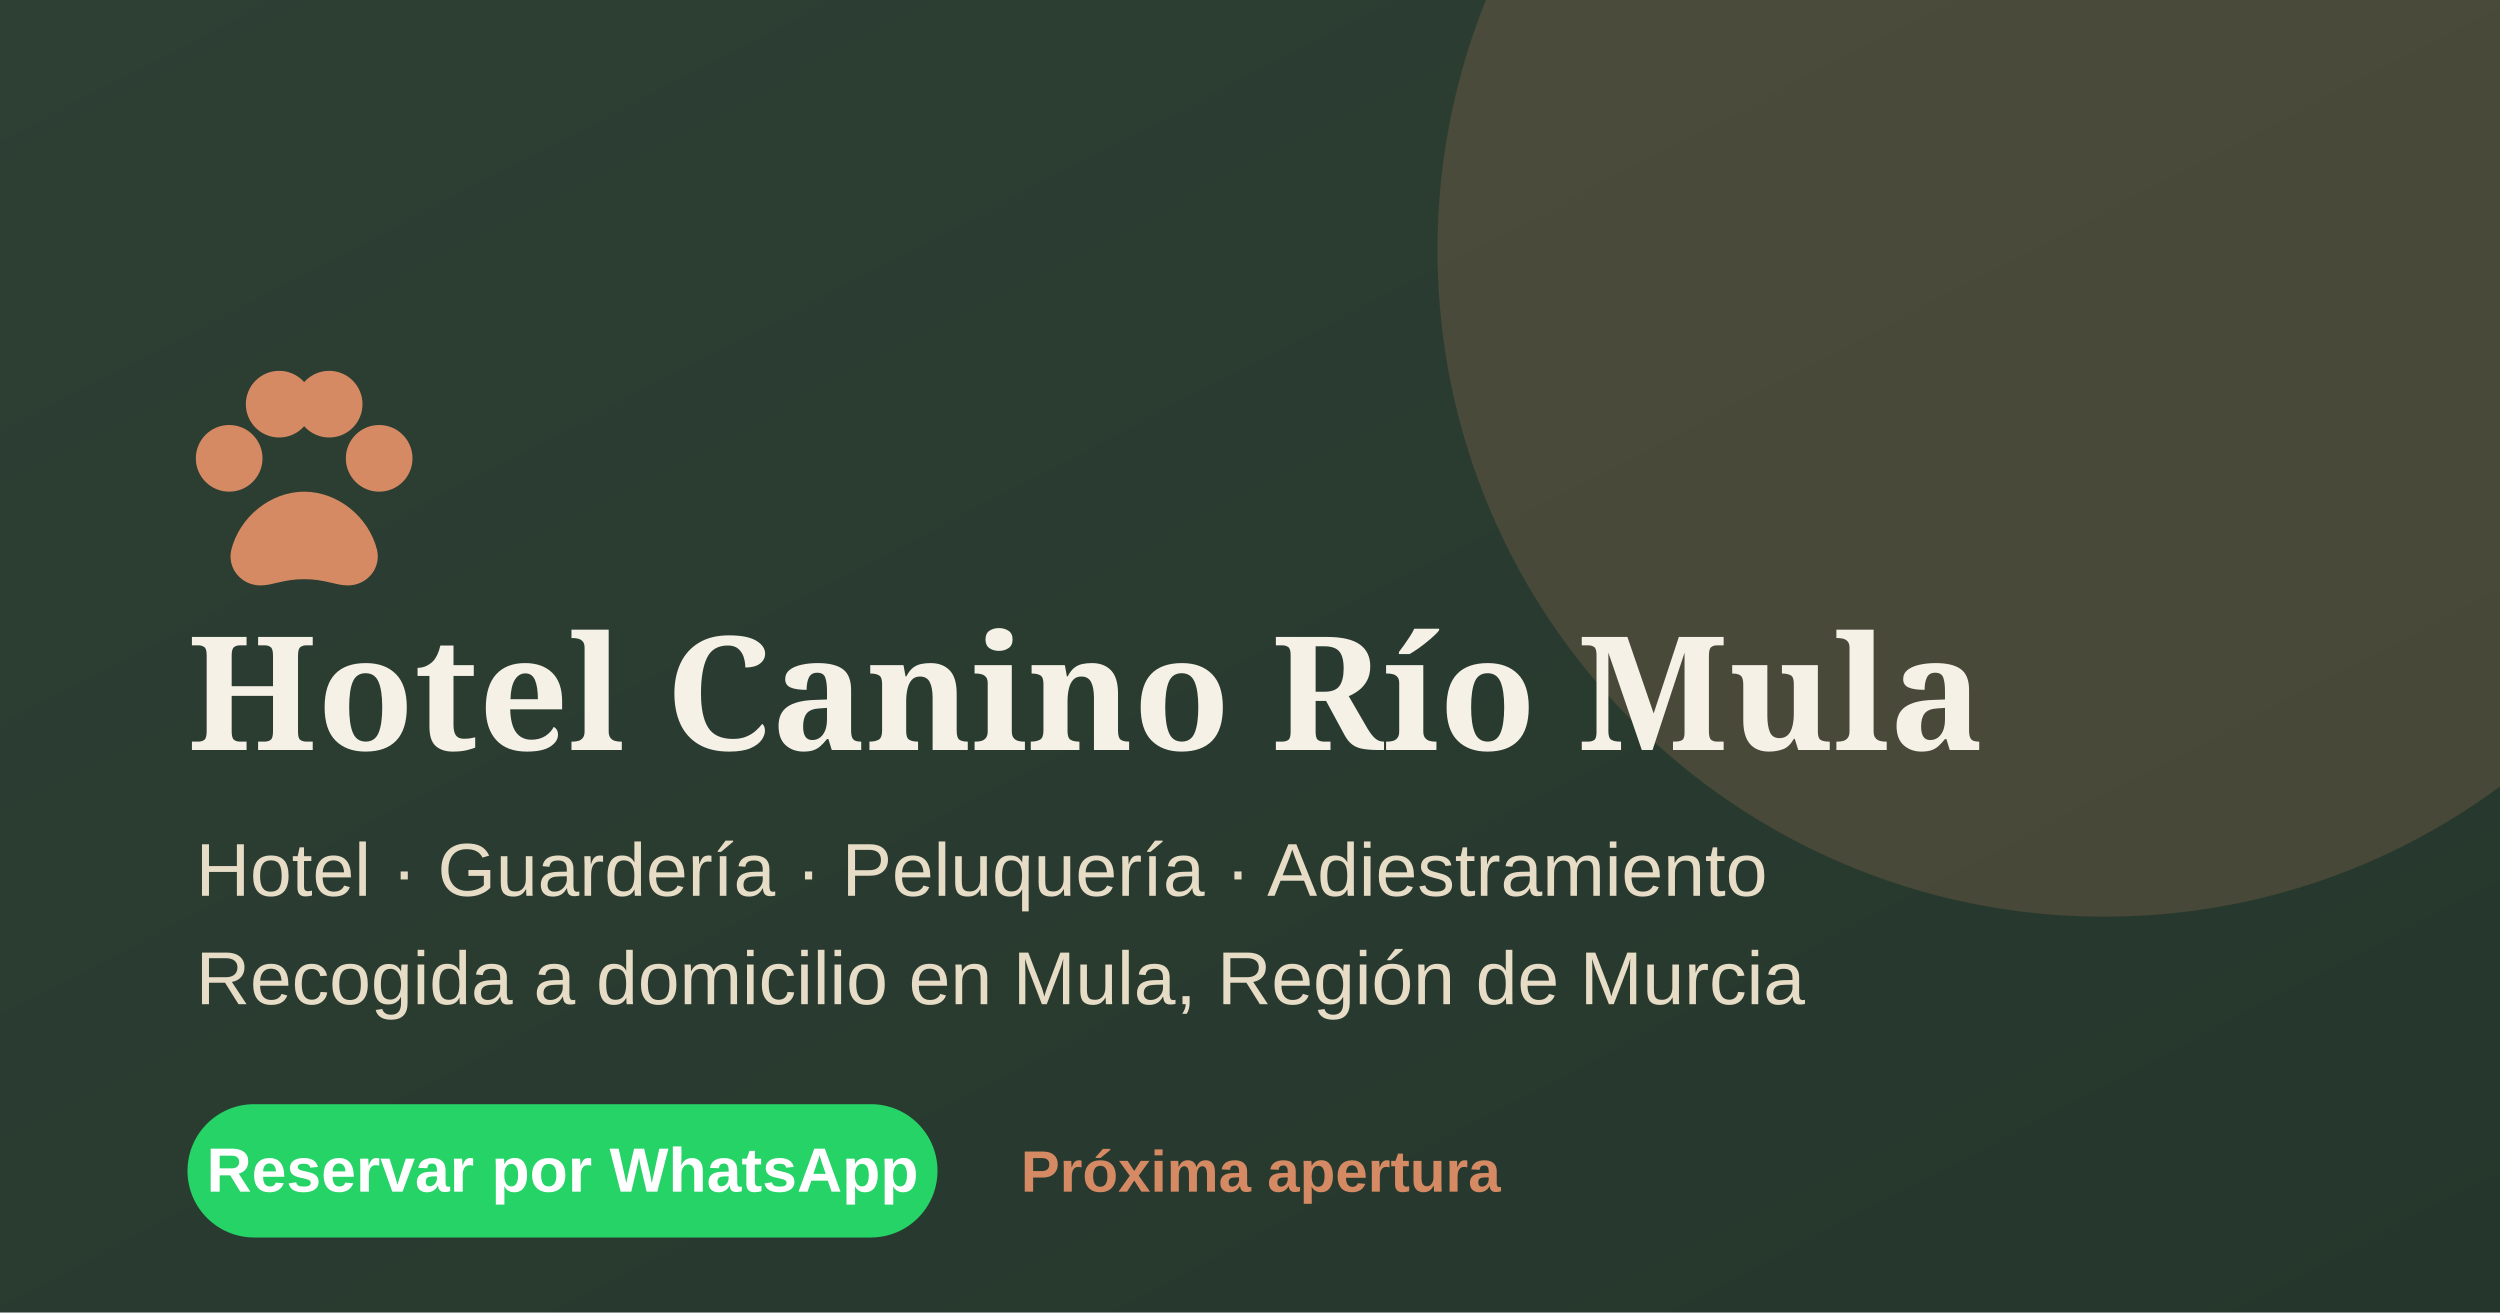
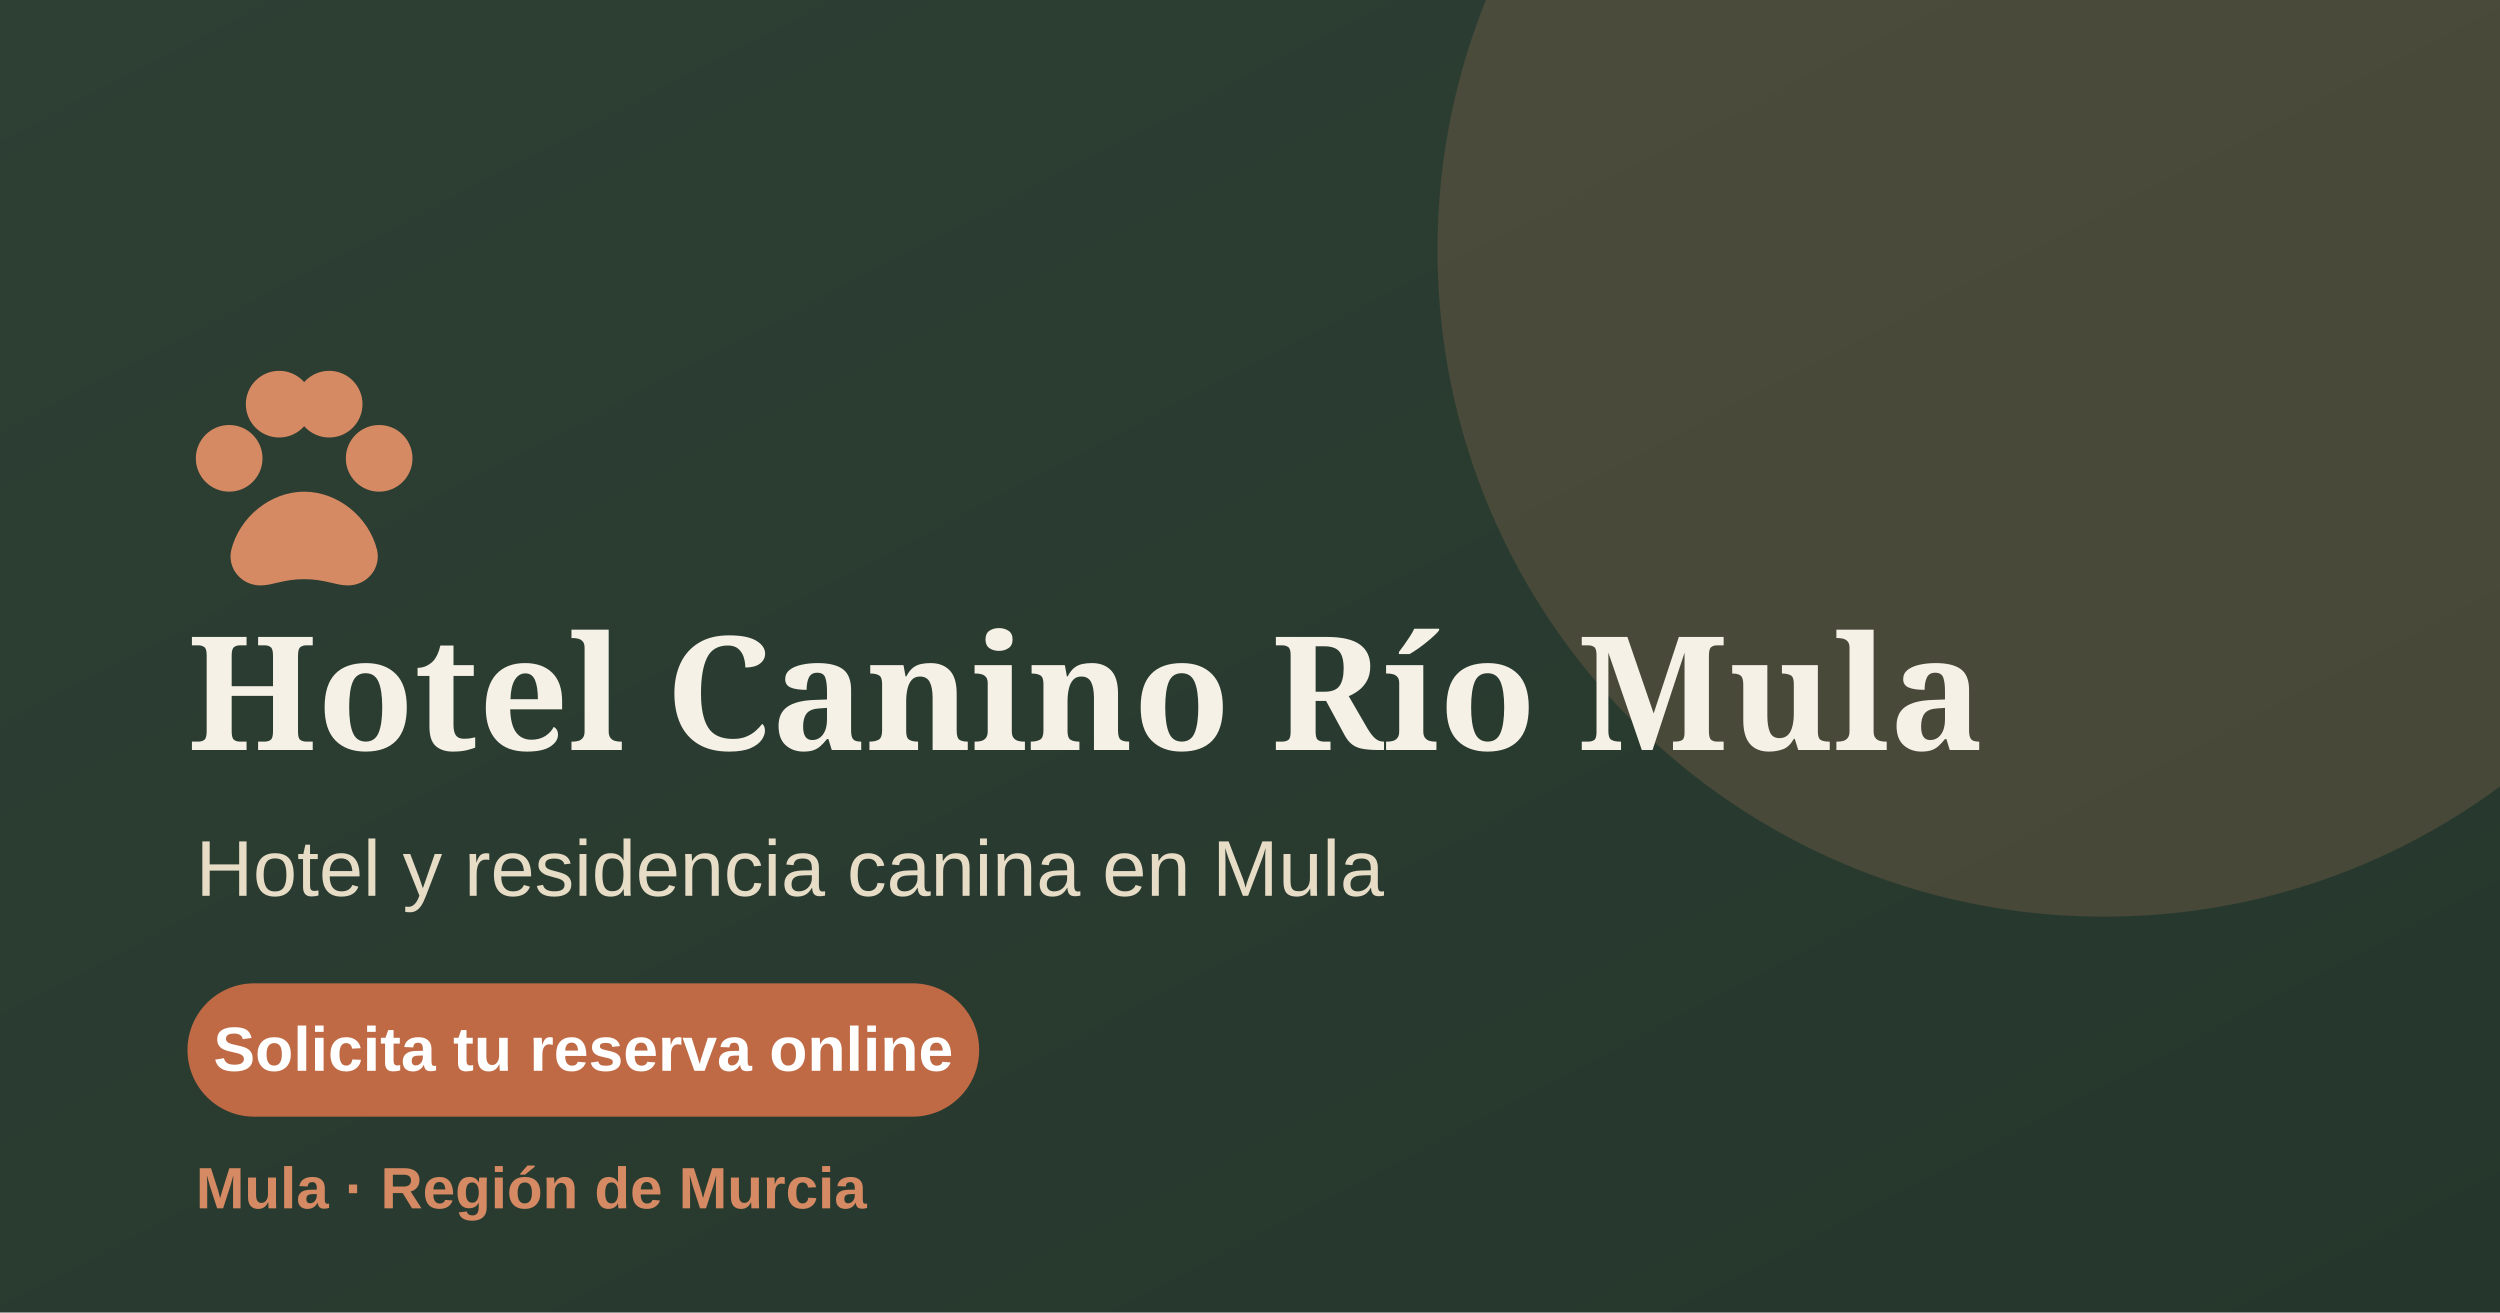
<svg xmlns="http://www.w3.org/2000/svg" viewBox="0 0 1200 630" width="1200" height="630">
  <defs>
    <linearGradient id="bg" x1="0" y1="0" x2="1" y2="1">
      <stop offset="0" stop-color="#2e4034" />
      <stop offset="1" stop-color="#25372c" />
    </linearGradient>
  </defs>
  <rect width="1200" height="630" fill="url(#bg)" />
  <circle cx="1010" cy="120" r="320" fill="#d68a63" opacity="0.18" />
  <g transform="translate(90,150)">
    <g fill="#d68a63">
      <circle cx="20" cy="70" r="16" />
      <circle cx="92" cy="70" r="16" />
      <circle cx="44" cy="44" r="16" />
      <circle cx="68" cy="44" r="16" />
      <path d="M56 86c16 0 31 12 35 28 2 9-5 17-14 17-6 0-11-3-21-3s-15 3-21 3c-9 0-16-8-14-17 4-16 19-28 35-28Z" />
    </g>
    <text x="0" y="210" font-family="Georgia, serif" font-size="76" font-weight="700" fill="#f6f1e7">Hotel Canino Río Mula</text>
-     <text x="4" y="280" font-family="Arial, sans-serif" font-size="36" fill="#e7dcc6">Hotel · Guardería · Peluquería · Adiestramiento</text>
-     <text x="4" y="332" font-family="Arial, sans-serif" font-size="36" fill="#e7dcc6">Recogida a domicilio en Mula, Región de Murcia</text>
-     <g transform="translate(0,380)">
-       <rect width="360" height="64" rx="32" fill="#25d366" />
-       <text x="180" y="42" text-anchor="middle" font-family="Arial, sans-serif" font-size="30" font-weight="700" fill="#ffffff">Reservar por WhatsApp</text>
+     <text x="4" y="280" font-family="Arial, sans-serif" font-size="38" fill="#e7dcc6">Hotel y residencia canina en Mula</text>
+     <g transform="translate(0,322)">
+       <rect width="380" height="64" rx="32" fill="#c06a45" />
+       <text x="190" y="42" text-anchor="middle" font-family="Arial, sans-serif" font-size="30" font-weight="700" fill="#ffffff">Solicita tu reserva online</text>
    </g>
-     <text x="400" y="422" font-family="Arial, sans-serif" font-size="28" fill="#d68a63" font-weight="700">Próxima apertura</text>
+     <text x="4" y="430" font-family="Arial, sans-serif" font-size="28" fill="#d68a63" font-weight="700">Mula · Región de Murcia</text>
  </g>
</svg>
